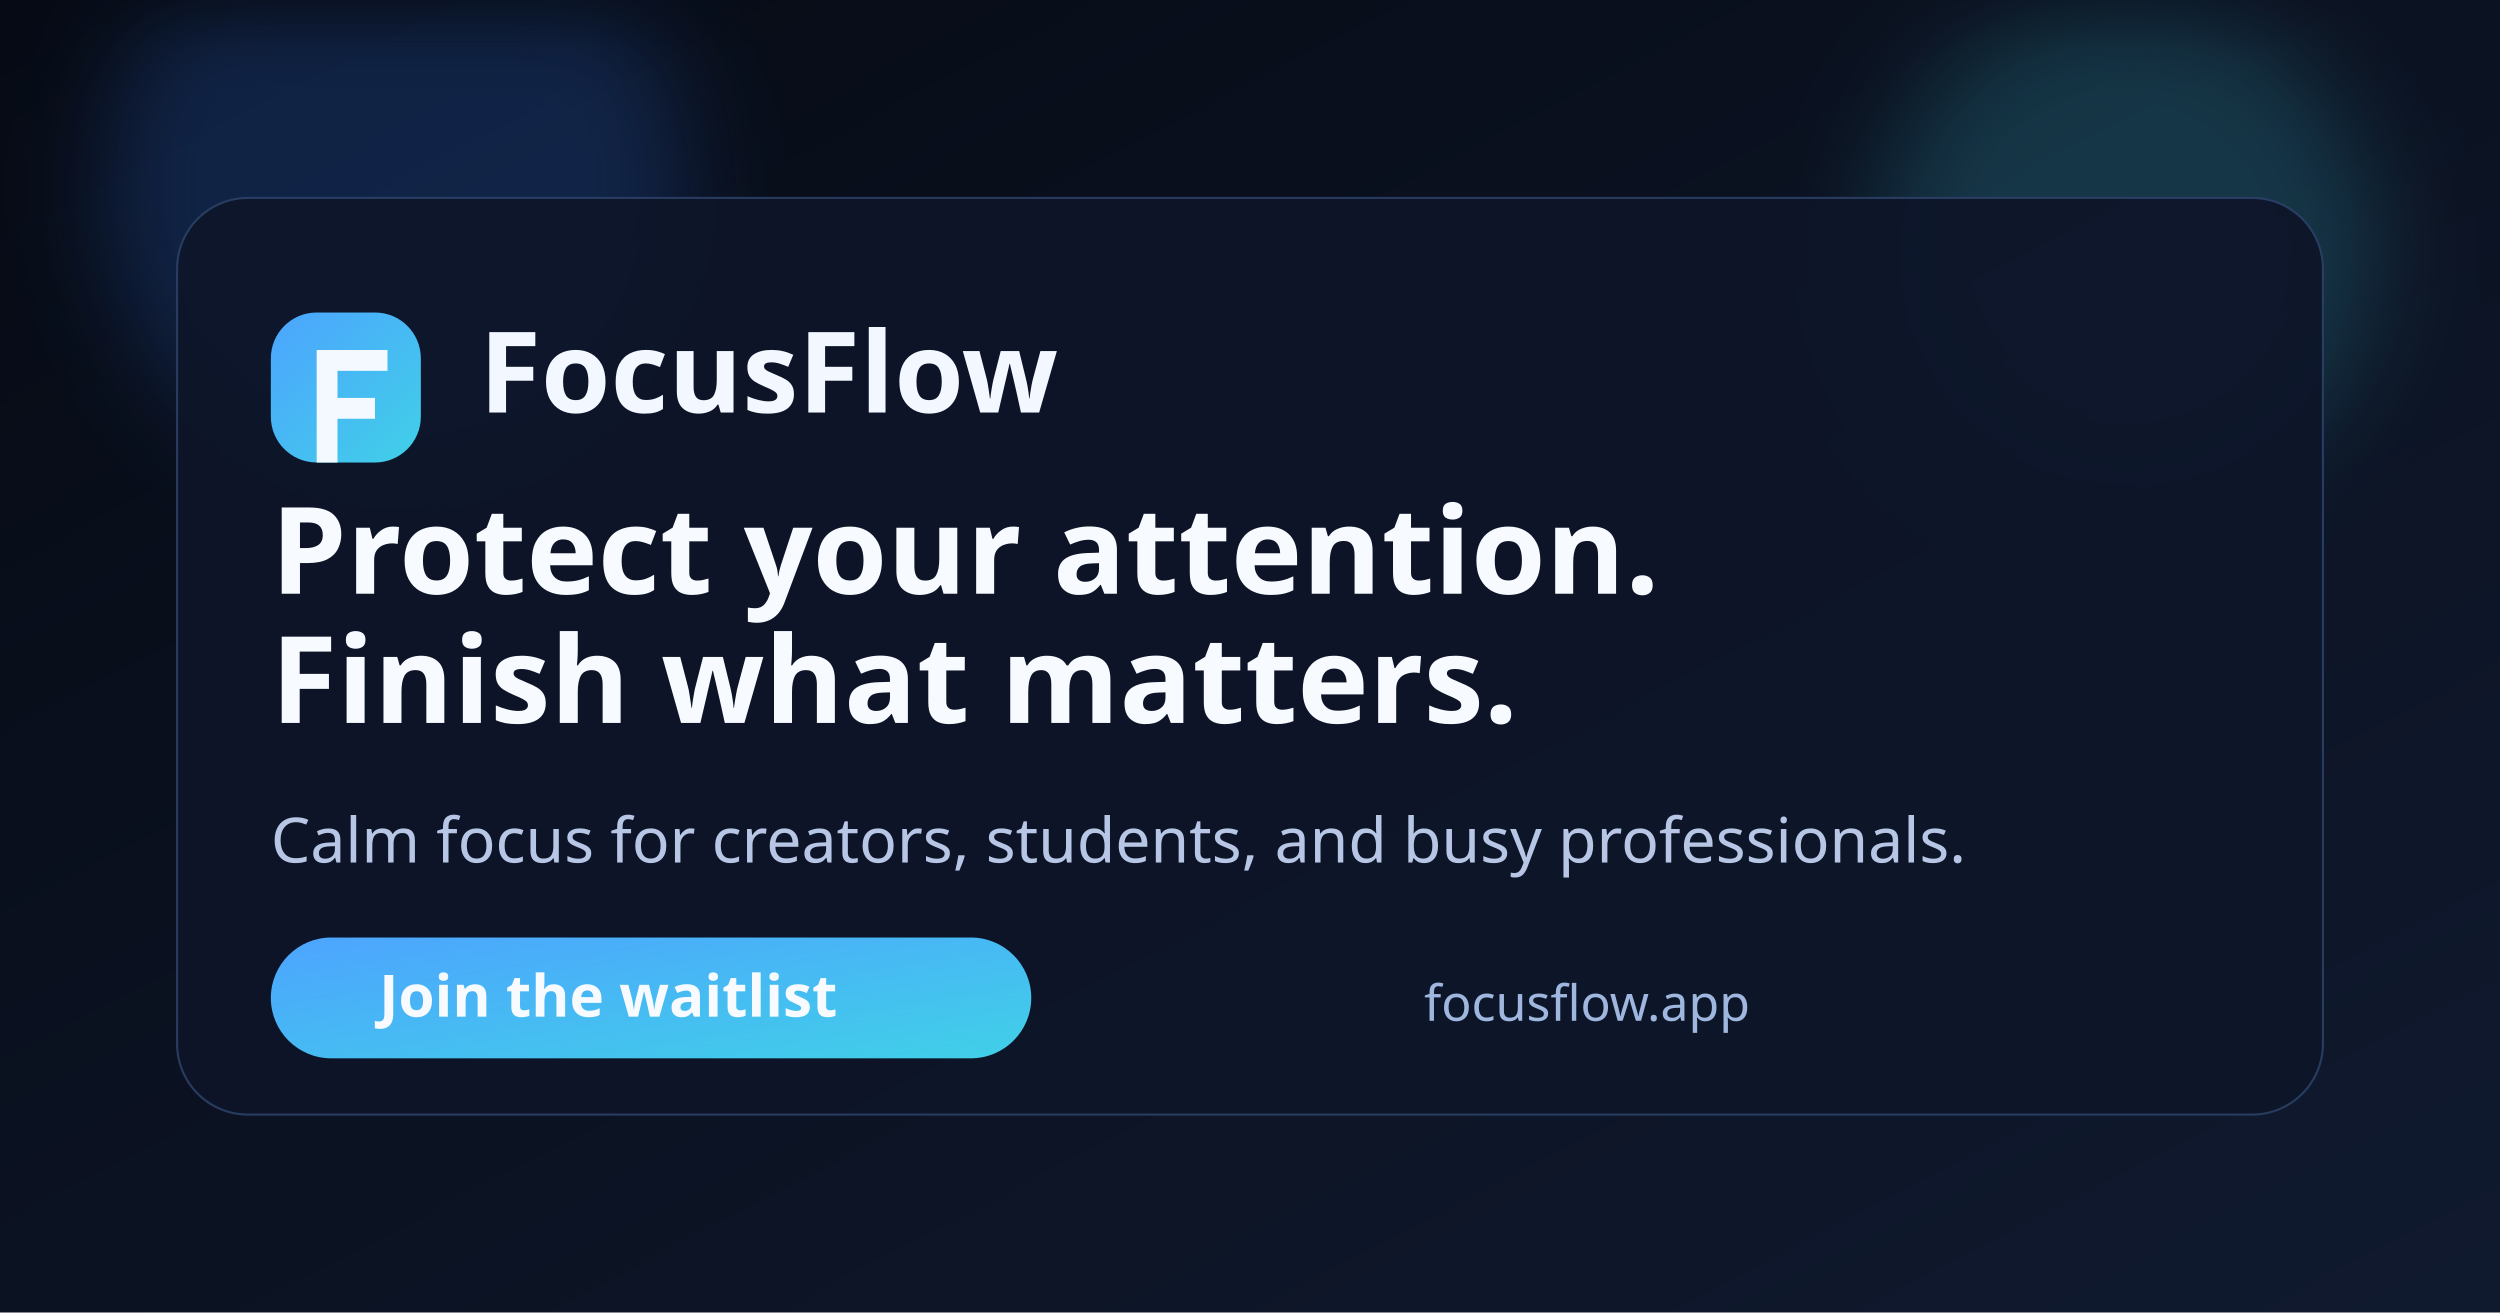
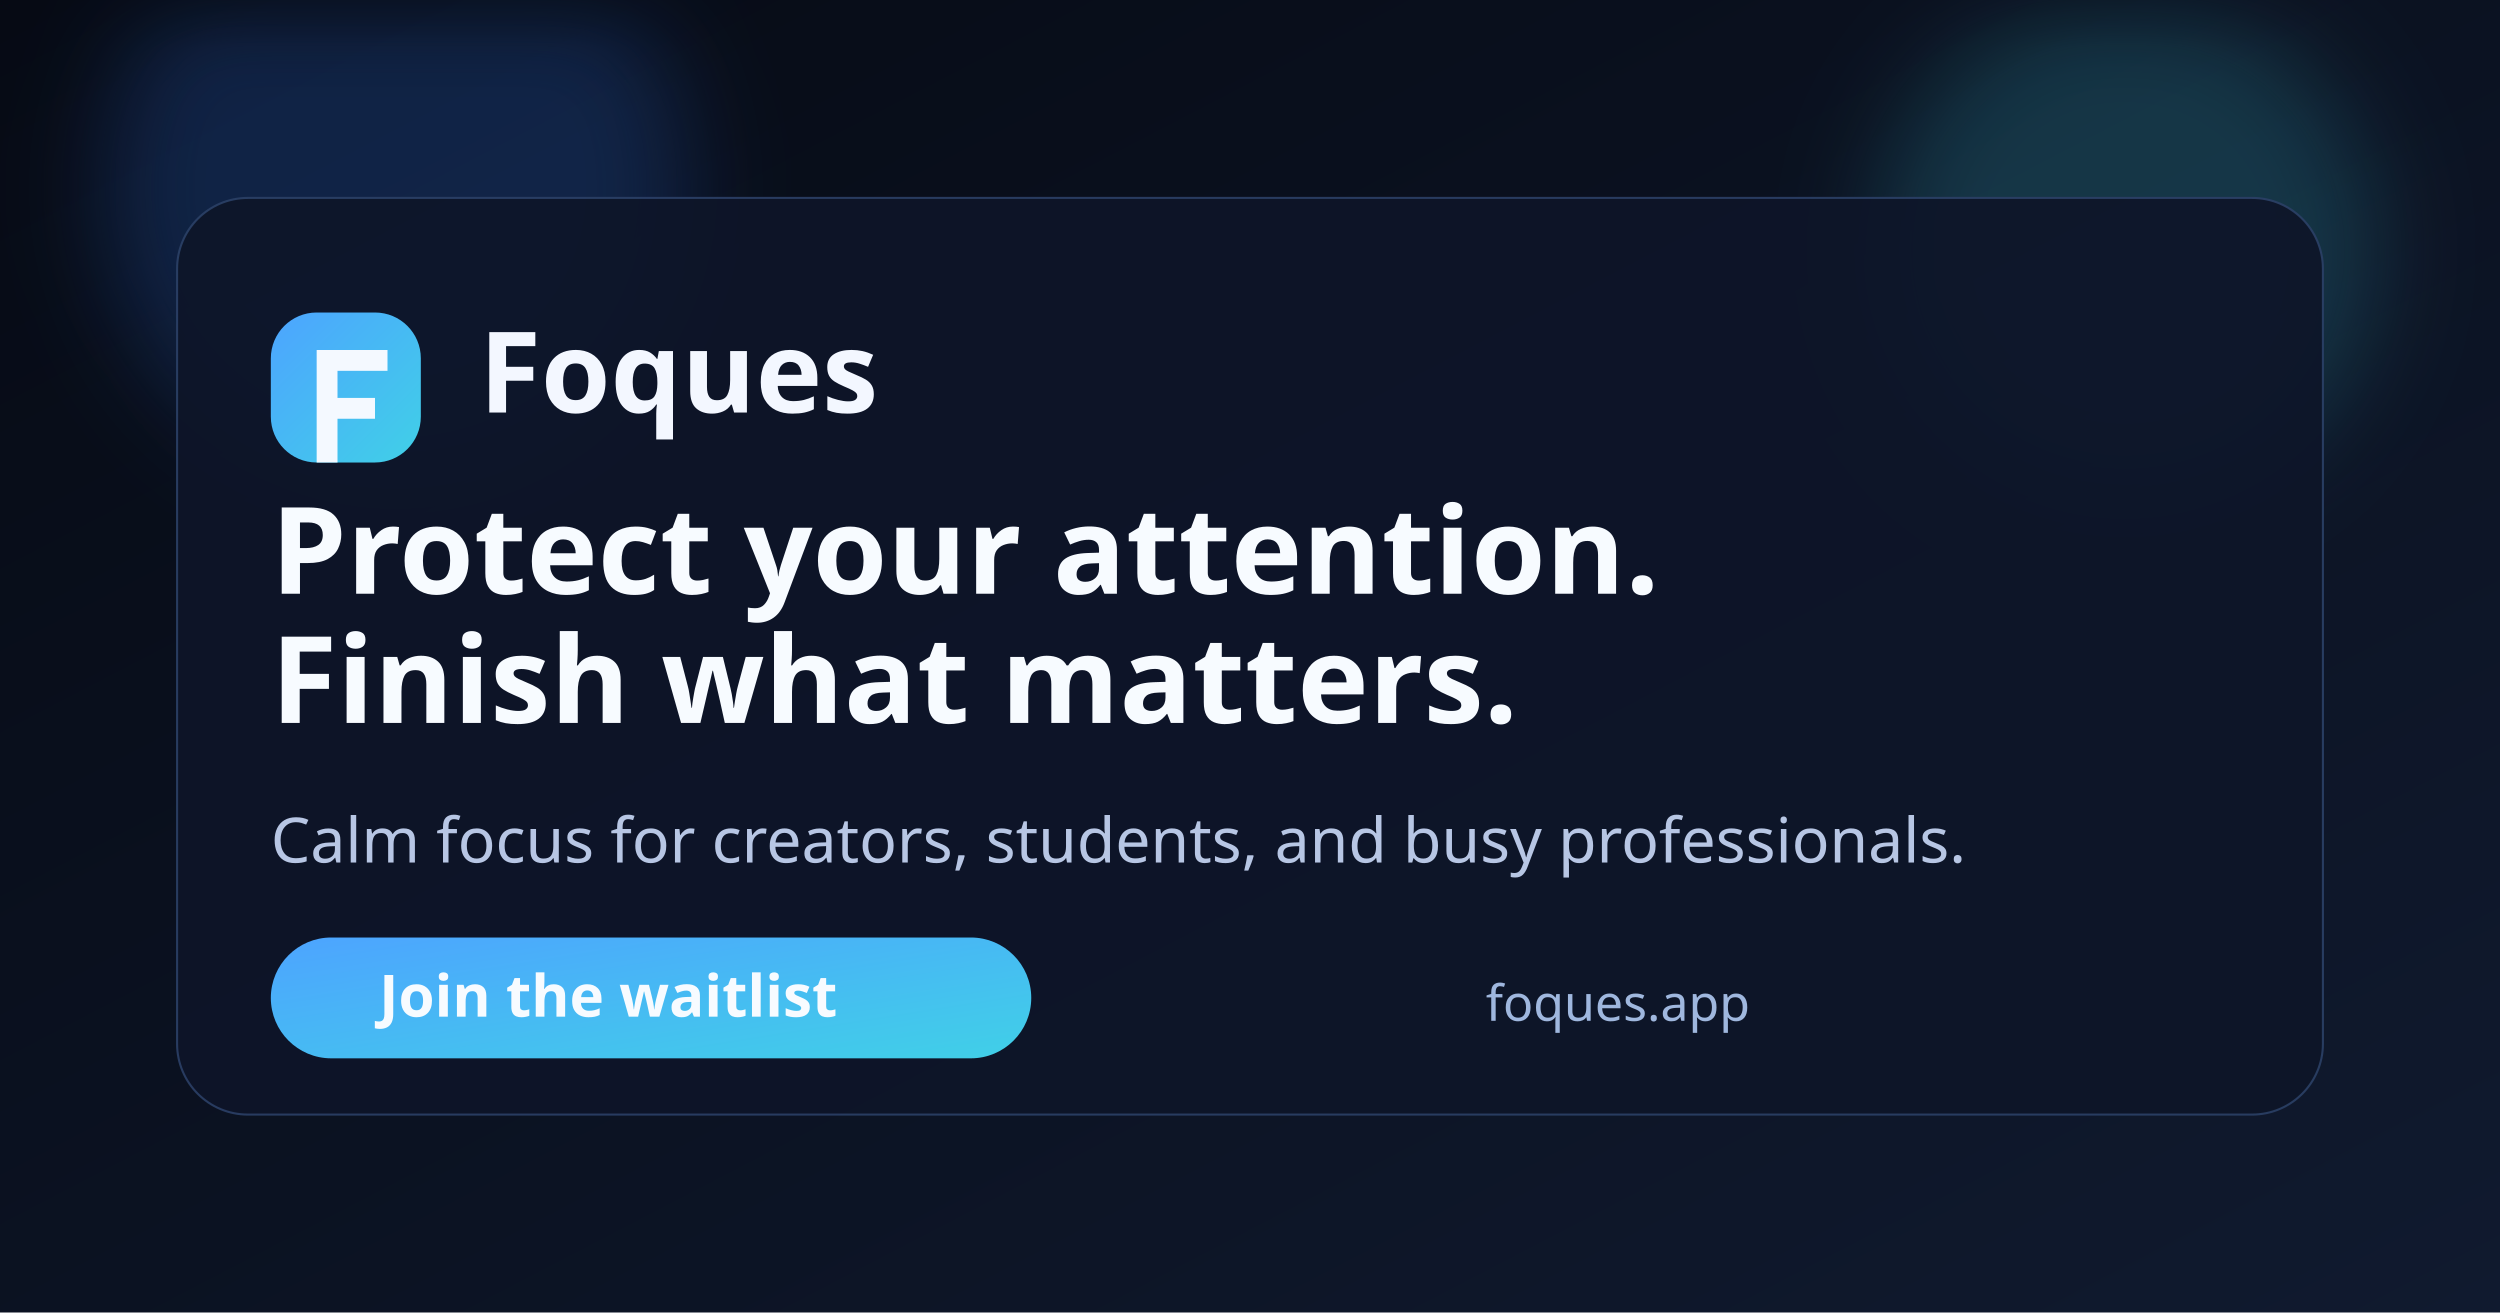
- <svg xmlns="http://www.w3.org/2000/svg" width="1200" height="630" viewBox="0 0 1200 630" role="img" aria-label="FocusFlow">
+ <svg xmlns="http://www.w3.org/2000/svg" width="1200" height="630" viewBox="0 0 1200 630" role="img" aria-label="Foques">
  <defs>
    <linearGradient id="bg" x1="0" y1="0" x2="1" y2="1">
      <stop offset="0" stop-color="#060a14" />
      <stop offset="1" stop-color="#101a2f" />
    </linearGradient>
    <linearGradient id="accent" x1="0" y1="0" x2="1" y2="1">
      <stop offset="0" stop-color="#4da4ff" />
      <stop offset="1" stop-color="#40d0e7" />
    </linearGradient>
    <filter id="blur" x="-20%" y="-20%" width="140%" height="140%">
      <feGaussianBlur stdDeviation="24" />
    </filter>
  </defs>
  <rect width="1200" height="630" fill="url(#bg)" />
  <circle cx="190" cy="90" r="140" fill="#2b66ca" opacity="0.26" filter="url(#blur)" />
  <circle cx="1020" cy="120" r="120" fill="#40d0e7" opacity="0.19" filter="url(#blur)" />
  <rect x="85" y="95" width="1030" height="440" rx="34" fill="#0d1528" opacity="0.92" stroke="#2a3f65" />
  <rect x="130" y="150" width="72" height="72" rx="22" fill="url(#accent)" />
  <path d="M152 168h34v10h-24v13h18v10h-18v21h-10V168z" fill="#f4f9ff" />
  <text x="230" y="198" fill="#f3f7ff" font-family="Avenir Next,Segoe UI,sans-serif" font-size="54" font-weight="700">
-     FocusFlow
+     Foques
  </text>
  <text x="130" y="285" fill="#f7fbff" font-family="Avenir Next,Segoe UI,sans-serif" font-size="58" font-weight="700">
    Protect your attention.
  </text>
  <text x="130" y="347" fill="#f7fbff" font-family="Avenir Next,Segoe UI,sans-serif" font-size="58" font-weight="700">
    Finish what matters.
  </text>
  <text x="130" y="414" fill="#b7c6e4" font-family="Avenir Next,Segoe UI,sans-serif" font-size="30">
    Calm focus for creators, students, and busy professionals.
  </text>
  <rect x="130" y="450" width="365" height="58" rx="29" fill="url(#accent)" />
  <text x="182" y="488" fill="#f7fbff" font-family="Avenir Next,Segoe UI,sans-serif" font-size="28" font-weight="700">
    Join the waitlist
  </text>
  <text x="840" y="490" fill="#9fb7de" font-family="Avenir Next,Segoe UI,sans-serif" font-size="24" text-anchor="end">
-     focusflow.app
+     foques.app
  </text>
</svg>
